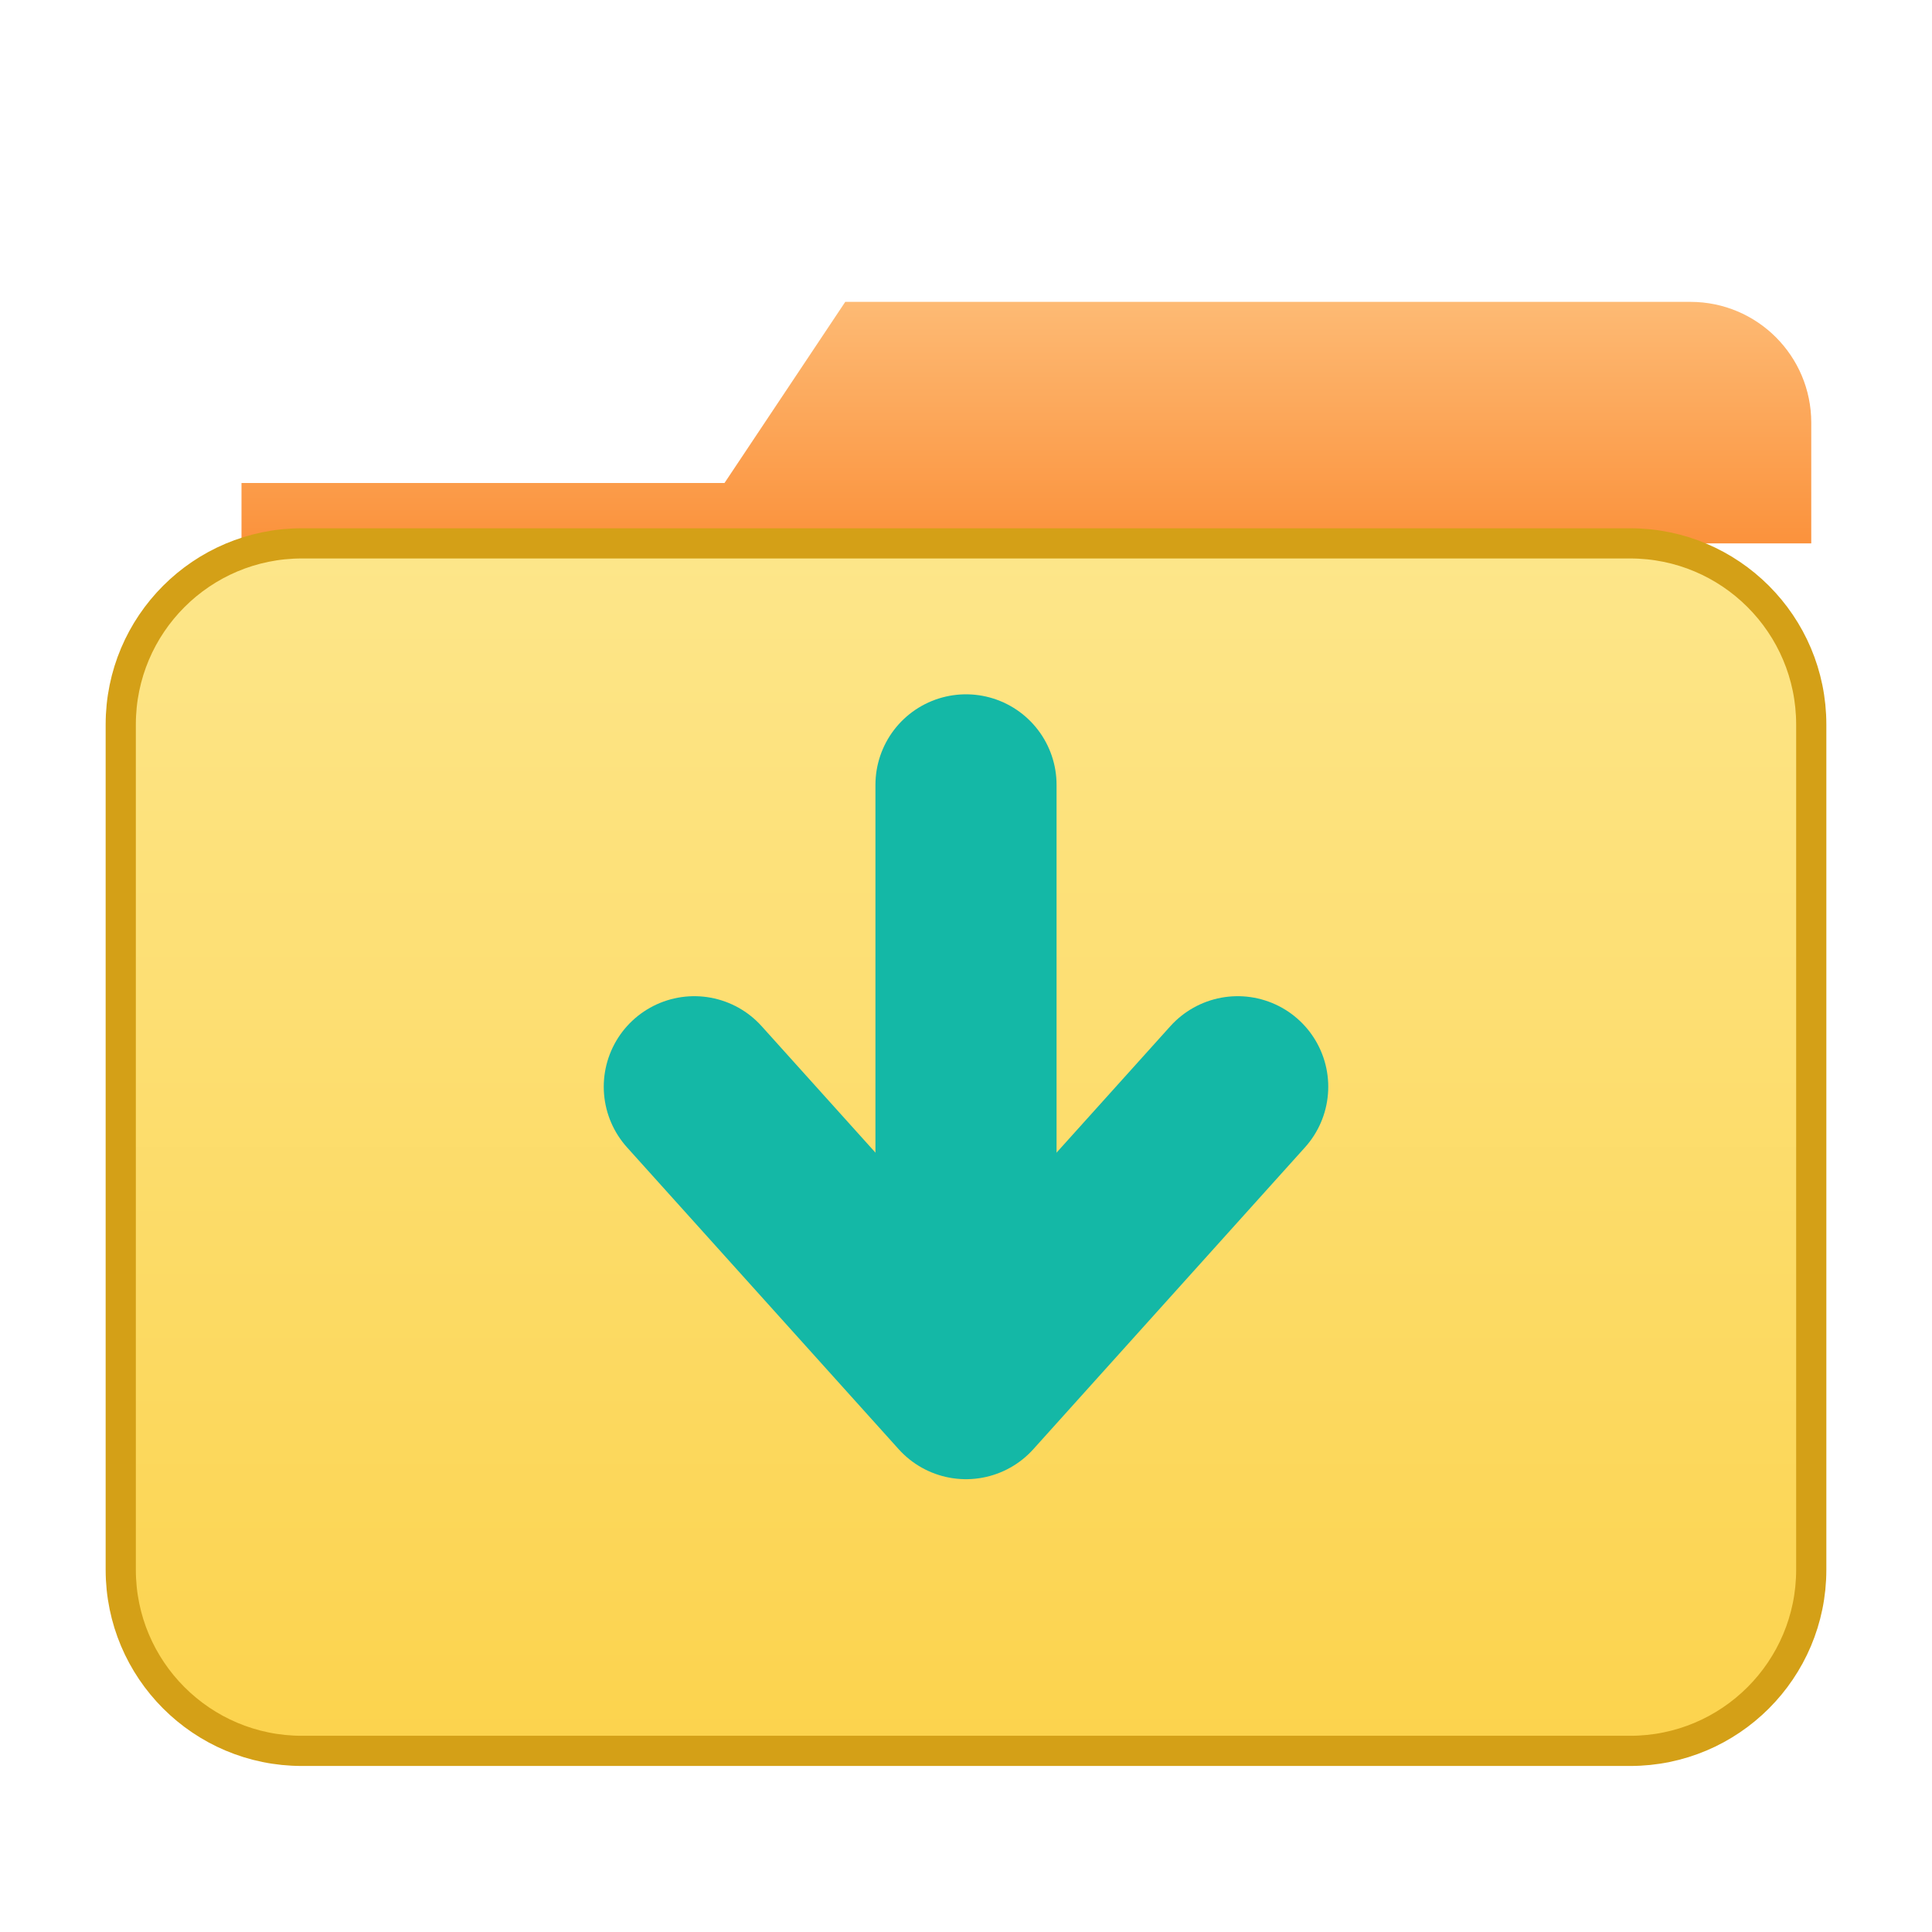
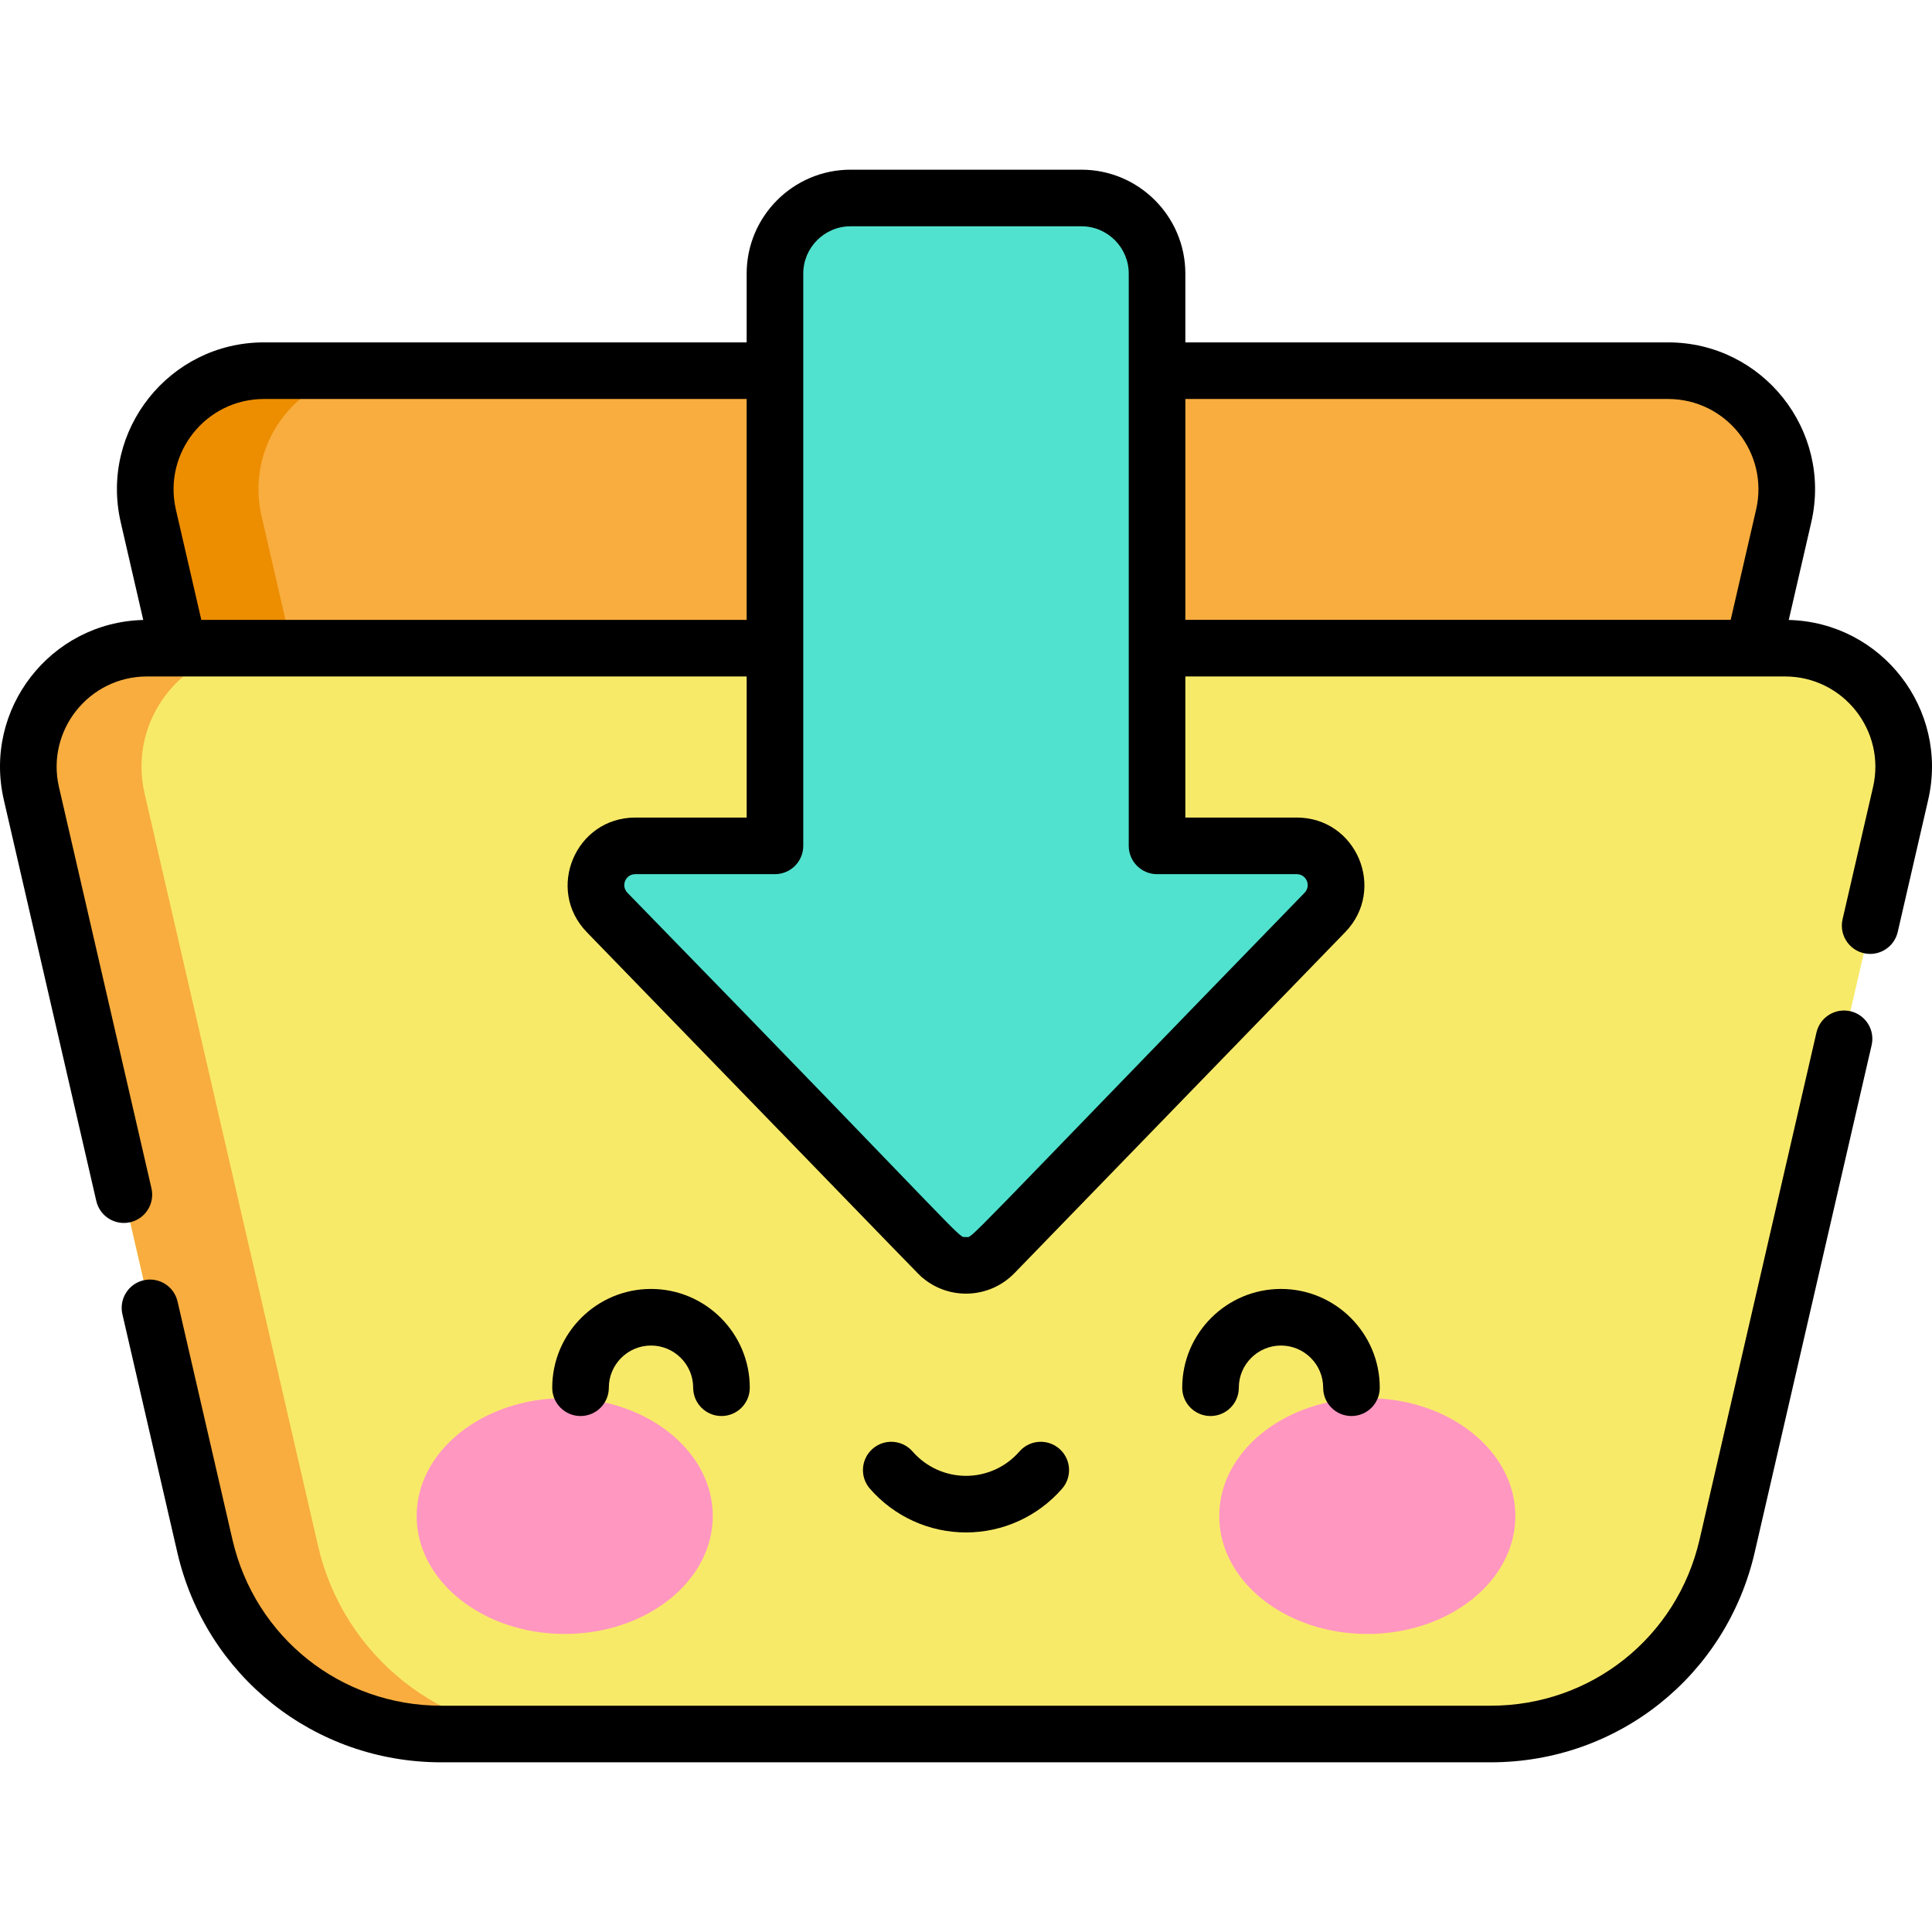
- <svg xmlns="http://www.w3.org/2000/svg" viewBox="0 0 32 32">
-   <defs>
-     <linearGradient id="folder" x1="0" y1="0" x2="0" y2="1">
-       <stop offset="0%" stop-color="#FDE68A" />
-       <stop offset="100%" stop-color="#FCD34D" />
-     </linearGradient>
-     <linearGradient id="tab" x1="0" y1="0" x2="0" y2="1">
-       <stop offset="0%" stop-color="#FDBA74" />
-       <stop offset="100%" stop-color="#FB923C" />
-     </linearGradient>
-   </defs>
-   <path d="M4 8h8l2-3h14a2 2 0 0 1 2 2v2H4z" fill="url(#tab)" />
-   <rect x="2" y="9" width="28" height="20" rx="3" fill="url(#folder)" stroke="#d4a017" stroke-width="0.5" />
-   <path d="M16 13v8" stroke="#14B8A6" stroke-width="3" stroke-linecap="round" />
-   <path d="M11.5 18L16 23l4.5-5" stroke="#14B8A6" stroke-width="3" stroke-linecap="round" stroke-linejoin="round" fill="none" />
+ <svg xmlns="http://www.w3.org/2000/svg" id="Capa_1" enable-background="new 0 0 512 512" height="512" viewBox="0 0 512 512" width="512">
+   <path d="m442.047 98.232h-372.094c-20.223 0-35.191 18.811-30.648 38.517l45.969 199.396h341.451l45.969-199.396c4.544-19.706-10.424-38.517-30.647-38.517z" fill="#f8ad3e" />
+   <path d="m99.953 98.232h-30c-20.223 0-35.191 18.811-30.648 38.517l45.969 199.396h30l-45.969-199.396c-4.543-19.706 10.425-38.517 30.648-38.517z" fill="#ed8d00" />
+   <path d="m473.035 171.767h-434.07c-20.223 0-35.191 18.811-30.648 38.517l45.969 199.396c6.727 29.18 32.708 49.852 62.653 49.852h278.122c29.945 0 55.925-20.672 62.652-49.852l45.969-199.396c4.544-19.706-10.424-38.517-30.647-38.517z" fill="#f8ea69" />
+   <path d="m84.286 409.68-45.969-199.396c-4.543-19.706 10.424-38.517 30.647-38.517h-30c-20.223 0-35.191 18.811-30.647 38.517l45.969 199.396c6.727 29.18 32.707 49.852 62.652 49.852h30c-29.944 0-55.925-20.672-62.652-49.852z" fill="#f8ad3e" />
+   <ellipse cx="149.654" cy="401.765" fill="#ff97c1" rx="39.24" ry="31.249" />
+   <ellipse cx="362.346" cy="401.765" fill="#ff97c1" rx="39.24" ry="31.249" />
+   <path d="m160.896 241.819 87.632 90.337c4.09 4.216 10.855 4.216 14.945 0l87.632-90.337c6.405-6.603 1.726-17.659-7.472-17.659h-37.003v-151.65c0-11.069-8.973-20.042-20.042-20.042h-61.176c-11.069 0-20.042 8.973-20.042 20.042v151.65h-37.002c-9.198 0-13.877 11.056-7.472 17.659z" fill="#50e2ce" />
+   <path d="m161.347 367.76c0-6.163 5.014-11.177 11.177-11.177s11.177 5.014 11.177 11.177c0 4.142 3.358 7.5 7.5 7.5s7.5-3.358 7.5-7.5c0-14.434-11.743-26.177-26.177-26.177s-26.177 11.743-26.177 26.177c0 4.142 3.358 7.5 7.5 7.5s7.5-3.358 7.5-7.5z" />
+   <path d="m328.299 367.76c0-6.163 5.014-11.177 11.177-11.177s11.177 5.014 11.177 11.177c0 4.142 3.358 7.5 7.5 7.5s7.5-3.358 7.5-7.5c0-14.434-11.743-26.177-26.177-26.177s-26.176 11.743-26.176 26.177c0 4.142 3.358 7.5 7.5 7.5 4.142-.001 7.499-3.358 7.499-7.5z" />
+   <path d="m256 406.115c9.76 0 19.042-4.228 25.466-11.599 2.721-3.123 2.396-7.86-.727-10.581s-7.86-2.396-10.581.727c-3.574 4.101-8.734 6.453-14.157 6.453s-10.583-2.352-14.158-6.454c-2.722-3.123-7.459-3.448-10.581-.726-3.123 2.721-3.448 7.459-.726 10.581 6.423 7.372 15.705 11.599 25.464 11.599z" />
+   <path d="m61.597 407.994-14.543-63.083c-.931-4.037-4.958-6.554-8.993-5.623-4.036.93-6.554 4.956-5.623 8.993l14.543 63.083c7.556 32.775 36.325 55.666 69.96 55.666h278.119c33.635 0 62.404-22.891 69.96-55.666l30.98-134.383c.931-4.037-1.587-8.063-5.623-8.993-4.038-.931-8.063 1.587-8.993 5.623l-30.981 134.383c-5.977 25.928-28.736 44.036-55.344 44.036h-278.118c-26.608 0-49.367-18.108-55.344-44.036z" />
+   <path d="m474.038 164.297 5.962-25.862c5.623-24.385-12.885-47.701-37.955-47.701h-127.915v-18.222c0-15.186-12.355-27.542-27.542-27.542h-61.175c-15.186 0-27.542 12.355-27.542 27.542v18.222h-127.916c-25.026 0-43.587 23.274-37.955 47.702l5.962 25.861c-24.619.623-42.488 23.651-36.95 47.673l24.509 106.311c.931 4.036 4.957 6.556 8.993 5.623 4.036-.93 6.554-4.956 5.623-8.993l-24.508-106.311c-3.457-14.995 7.923-29.331 23.339-29.331h158.904v37.392h-29.502c-15.82 0-23.885 19.011-12.855 30.382 94.614 97.486 87.589 90.425 89.109 91.691 7.18 5.937 17.72 5.36 24.233-1.355l87.631-90.336c11-11.34 3.037-30.382-12.856-30.382h-29.502v-37.392h158.903c15.389 0 26.802 14.31 23.339 29.332l-8.071 35.011c-.931 4.037 1.587 8.063 5.623 8.993 4.037.931 8.063-1.587 8.993-5.623l8.071-35.011c5.534-24.003-12.309-47.05-36.95-47.674zm-420.689-.028-6.733-29.202c-3.457-14.995 7.923-29.332 23.339-29.332h127.916v58.535h-144.522zm202.651 163.548c-2.357 0 3.194 4.06-89.72-91.22-1.794-1.85-.516-4.937 2.089-4.937h37.002c4.142 0 7.5-3.358 7.5-7.5 0-92.721 0-58.514 0-151.649 0-6.915 5.626-12.542 12.542-12.542h61.175c6.915 0 12.542 5.626 12.542 12.542v151.649c0 4.142 3.358 7.5 7.5 7.5h37.002c2.579 0 3.9 3.069 2.089 4.937-93.352 96.115-87.737 91.22-89.721 91.22zm58.13-163.548v-58.535h127.916c15.388 0 26.802 14.31 23.339 29.332l-6.733 29.203z" />
</svg>
